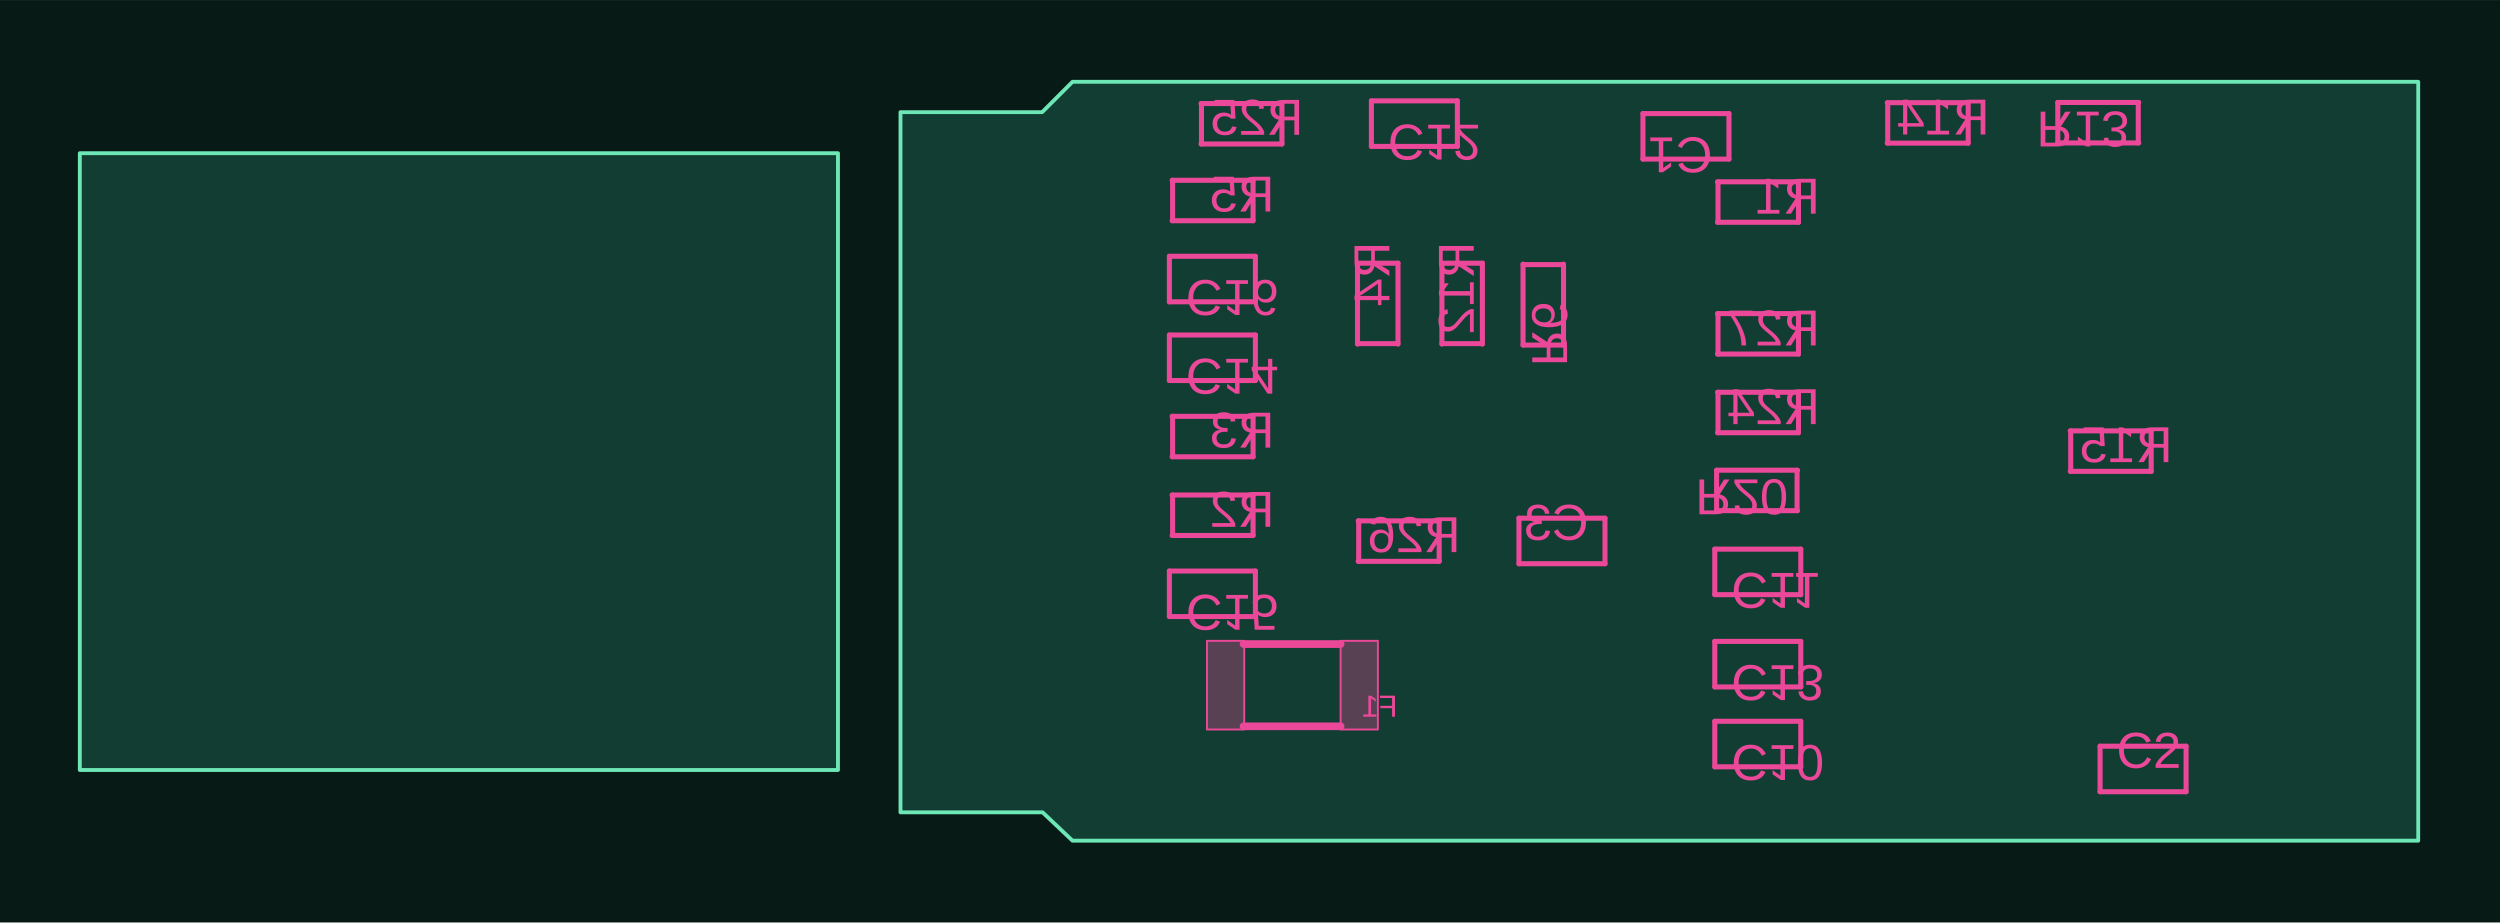
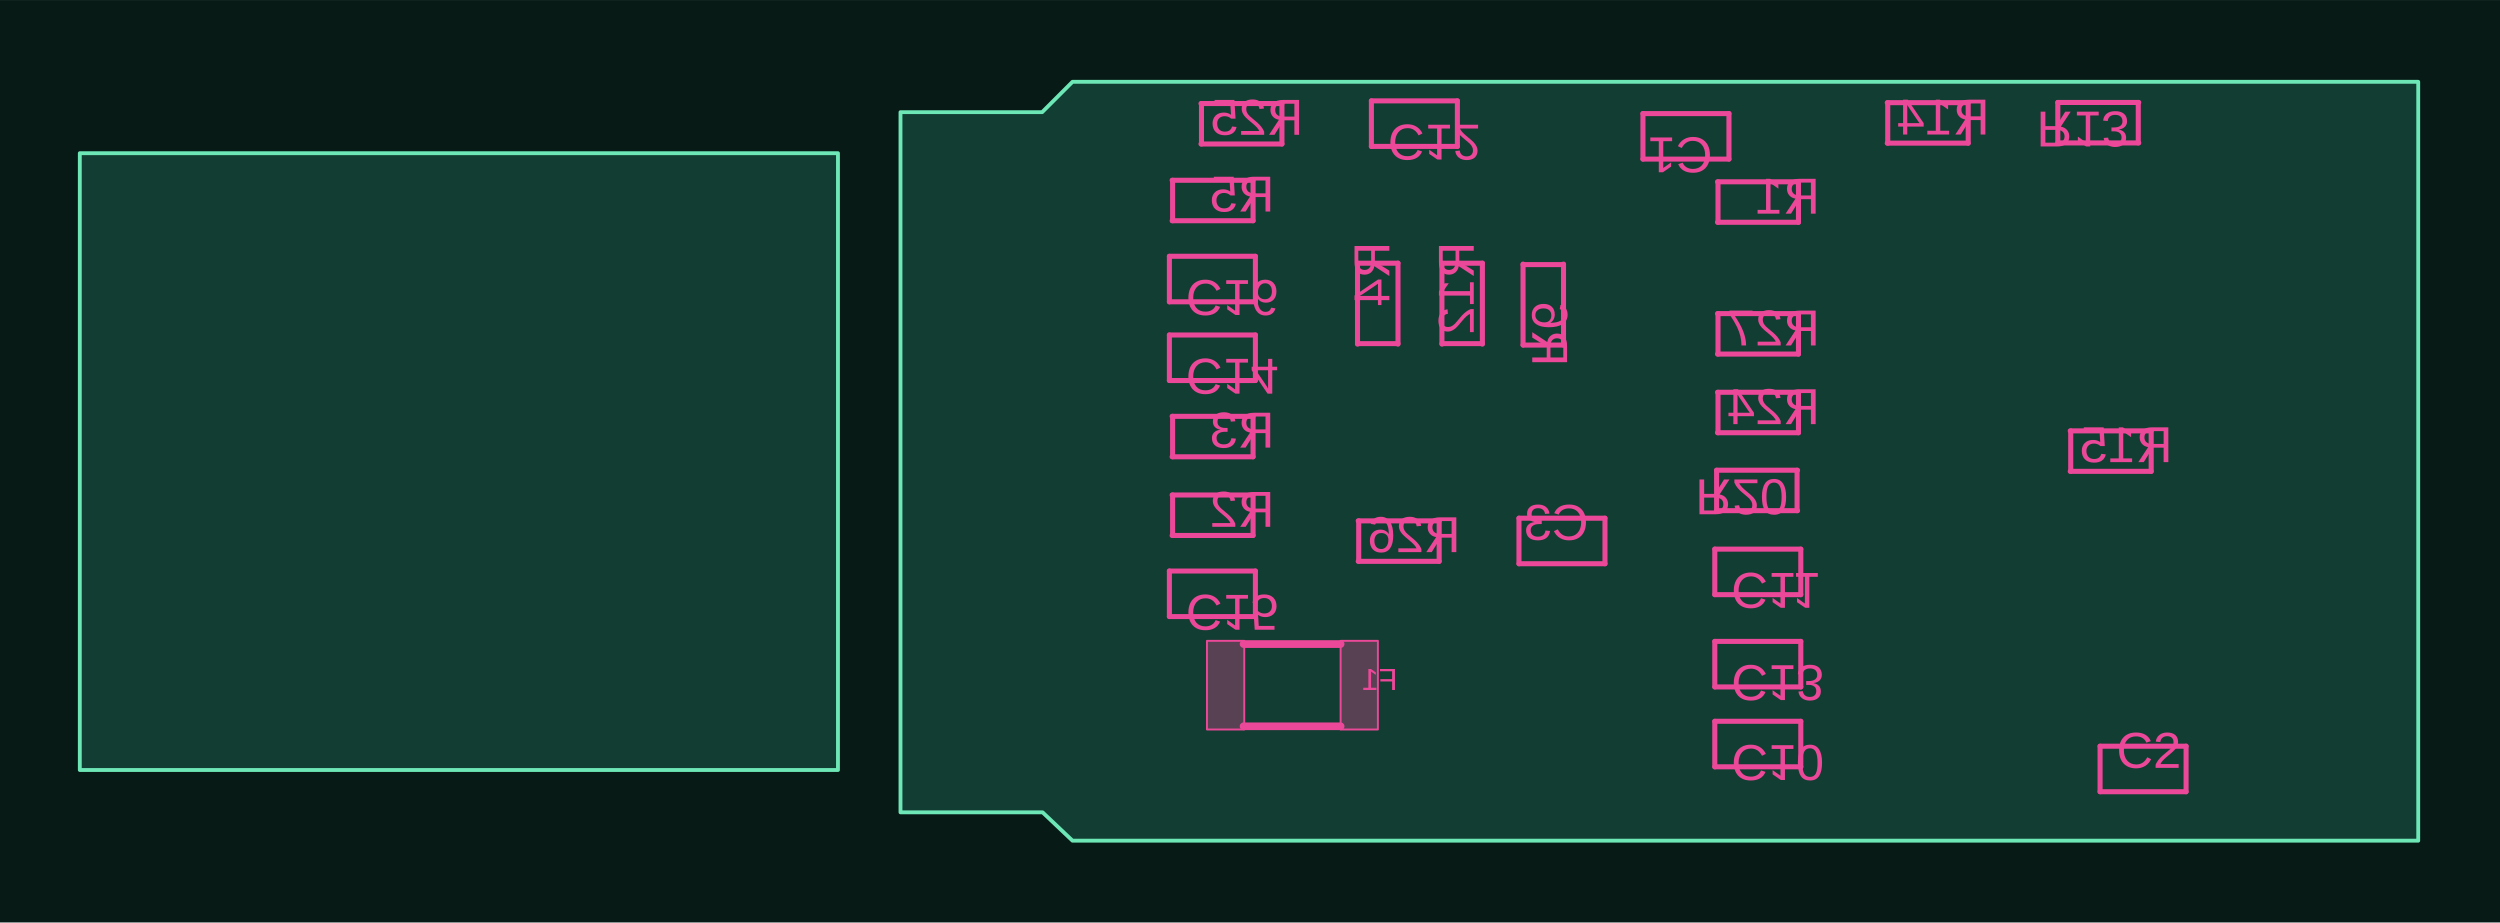
<svg xmlns="http://www.w3.org/2000/svg" width="1000" height="369" viewBox="0 0 1945.503 717.827" role="img" aria-label="STM32 ST-Link V2.1 Mechanical 7" class="altium-pcb" data-renderer="altiumts">
  <rect width="100%" height="100%" fill="#071a16" />
  <g stroke-linecap="round" stroke-linejoin="round">
    <path data-record="BoardOutline" data-board-cutouts="1" d="M 700.763 632.142 L 811.349 632.142 L 834.621 654.189 L 1881.865 654.189 L 1881.865 63.638 L 834.621 63.638 L 810.999 87.26 L 700.763 87.26 L 700.763 632.142 Z M 652.102 119.189 L 652.102 599.189 L 62.102 599.189 L 62.102 119.189 L 652.102 119.189 Z" fill="#123d32" fill-rule="evenodd" stroke="#6ee7b7" stroke-width="3" />
    <path data-record="Region" data-layer="MECHANICAL7" d="M 1043.263 498.666 L 1043.263 567.666 L 1072.263 567.666 L 1072.263 498.666 L 1043.263 498.666 Z" fill="#ec4899" fill-opacity="0.32" fill-rule="evenodd" stroke="#ec4899" stroke-width="1.5" />
    <path data-record="Region" data-layer="MECHANICAL7" d="M 939.263 498.666 L 939.263 567.666 L 968.263 567.666 L 968.263 498.666 L 939.263 498.666 Z" fill="#ec4899" fill-opacity="0.32" fill-rule="evenodd" stroke="#ec4899" stroke-width="1.5" />
    <line data-record="Track" data-layer="MECHANICAL7" x1="1182.062" y1="438.672" x2="1182.062" y2="403.239" stroke="#ec4899" stroke-width="3.937" />
    <line data-record="Track" data-layer="MECHANICAL7" x1="1182.062" y1="438.672" x2="1248.991" y2="438.672" stroke="#ec4899" stroke-width="3.937" />
    <line data-record="Track" data-layer="MECHANICAL7" x1="1248.991" y1="438.672" x2="1248.991" y2="403.239" stroke="#ec4899" stroke-width="3.937" />
    <line data-record="Track" data-layer="MECHANICAL7" x1="1182.062" y1="403.239" x2="1248.991" y2="403.239" stroke="#ec4899" stroke-width="3.937" />
    <line data-record="Track" data-layer="MECHANICAL7" x1="975.138" y1="416.671" x2="975.138" y2="385.175" stroke="#ec4899" stroke-width="3.937" />
    <line data-record="Track" data-layer="MECHANICAL7" x1="912.146" y1="416.671" x2="975.138" y2="416.671" stroke="#ec4899" stroke-width="3.937" />
    <line data-record="Track" data-layer="MECHANICAL7" x1="912.521" y1="416.671" x2="912.521" y2="385.175" stroke="#ec4899" stroke-width="3.937" />
    <line data-record="Track" data-layer="MECHANICAL7" x1="912.146" y1="385.175" x2="975.138" y2="385.175" stroke="#ec4899" stroke-width="3.937" />
    <line data-record="Track" data-layer="MECHANICAL7" x1="976.944" y1="296.084" x2="976.944" y2="260.651" stroke="#ec4899" stroke-width="3.937" />
    <line data-record="Track" data-layer="MECHANICAL7" x1="910.015" y1="260.651" x2="976.944" y2="260.651" stroke="#ec4899" stroke-width="3.937" />
    <line data-record="Track" data-layer="MECHANICAL7" x1="910.015" y1="296.084" x2="910.015" y2="260.651" stroke="#ec4899" stroke-width="3.937" />
    <line data-record="Track" data-layer="MECHANICAL7" x1="910.015" y1="296.084" x2="976.944" y2="296.084" stroke="#ec4899" stroke-width="3.937" />
    <line data-record="Track" data-layer="MECHANICAL7" x1="975.138" y1="171.743" x2="975.138" y2="140.247" stroke="#ec4899" stroke-width="3.937" />
    <line data-record="Track" data-layer="MECHANICAL7" x1="912.146" y1="171.743" x2="975.138" y2="171.743" stroke="#ec4899" stroke-width="3.937" />
    <line data-record="Track" data-layer="MECHANICAL7" x1="912.521" y1="171.743" x2="912.521" y2="140.247" stroke="#ec4899" stroke-width="3.937" />
    <line data-record="Track" data-layer="MECHANICAL7" x1="912.146" y1="140.247" x2="975.138" y2="140.247" stroke="#ec4899" stroke-width="3.937" />
    <line data-record="Track" data-layer="MECHANICAL7" x1="976.944" y1="234.852" x2="976.944" y2="199.419" stroke="#ec4899" stroke-width="3.937" />
    <line data-record="Track" data-layer="MECHANICAL7" x1="910.015" y1="199.419" x2="976.944" y2="199.419" stroke="#ec4899" stroke-width="3.937" />
    <line data-record="Track" data-layer="MECHANICAL7" x1="910.015" y1="234.852" x2="910.015" y2="199.419" stroke="#ec4899" stroke-width="3.937" />
    <line data-record="Track" data-layer="MECHANICAL7" x1="910.015" y1="234.852" x2="976.944" y2="234.852" stroke="#ec4899" stroke-width="3.937" />
    <line data-record="Track" data-layer="MECHANICAL7" x1="976.944" y1="479.78" x2="976.944" y2="444.347" stroke="#ec4899" stroke-width="3.937" />
    <line data-record="Track" data-layer="MECHANICAL7" x1="910.015" y1="444.347" x2="976.944" y2="444.347" stroke="#ec4899" stroke-width="3.937" />
    <line data-record="Track" data-layer="MECHANICAL7" x1="910.015" y1="479.78" x2="910.015" y2="444.347" stroke="#ec4899" stroke-width="3.937" />
    <line data-record="Track" data-layer="MECHANICAL7" x1="910.015" y1="479.78" x2="976.944" y2="479.78" stroke="#ec4899" stroke-width="3.937" />
    <line data-record="Track" data-layer="MECHANICAL7" x1="1399.57" y1="336.742" x2="1399.57" y2="305.246" stroke="#ec4899" stroke-width="3.937" />
    <line data-record="Track" data-layer="MECHANICAL7" x1="1336.578" y1="336.742" x2="1399.57" y2="336.742" stroke="#ec4899" stroke-width="3.937" />
    <line data-record="Track" data-layer="MECHANICAL7" x1="1336.953" y1="336.742" x2="1336.953" y2="305.246" stroke="#ec4899" stroke-width="3.937" />
    <line data-record="Track" data-layer="MECHANICAL7" x1="1336.578" y1="305.246" x2="1399.57" y2="305.246" stroke="#ec4899" stroke-width="3.937" />
    <line data-record="Track" data-layer="MECHANICAL7" x1="1335.859" y1="397.391" x2="1335.859" y2="365.895" stroke="#ec4899" stroke-width="3.937" />
    <line data-record="Track" data-layer="MECHANICAL7" x1="1335.859" y1="365.895" x2="1398.851" y2="365.895" stroke="#ec4899" stroke-width="3.937" />
    <line data-record="Track" data-layer="MECHANICAL7" x1="1398.476" y1="397.391" x2="1398.476" y2="365.895" stroke="#ec4899" stroke-width="3.937" />
    <line data-record="Track" data-layer="MECHANICAL7" x1="1335.859" y1="397.391" x2="1398.851" y2="397.391" stroke="#ec4899" stroke-width="3.937" />
    <line data-record="Track" data-layer="MECHANICAL7" x1="1399.57" y1="275.52" x2="1399.57" y2="244.024" stroke="#ec4899" stroke-width="3.937" />
    <line data-record="Track" data-layer="MECHANICAL7" x1="1336.578" y1="275.52" x2="1399.57" y2="275.52" stroke="#ec4899" stroke-width="3.937" />
    <line data-record="Track" data-layer="MECHANICAL7" x1="1336.953" y1="275.52" x2="1336.953" y2="244.024" stroke="#ec4899" stroke-width="3.937" />
    <line data-record="Track" data-layer="MECHANICAL7" x1="1336.578" y1="244.024" x2="1399.57" y2="244.024" stroke="#ec4899" stroke-width="3.937" />
    <line data-record="Track" data-layer="MECHANICAL7" x1="997.603" y1="112.022" x2="997.603" y2="80.526" stroke="#ec4899" stroke-width="3.937" />
    <line data-record="Track" data-layer="MECHANICAL7" x1="934.611" y1="112.022" x2="997.603" y2="112.022" stroke="#ec4899" stroke-width="3.937" />
    <line data-record="Track" data-layer="MECHANICAL7" x1="934.986" y1="112.022" x2="934.986" y2="80.526" stroke="#ec4899" stroke-width="3.937" />
    <line data-record="Track" data-layer="MECHANICAL7" x1="934.611" y1="80.526" x2="997.603" y2="80.526" stroke="#ec4899" stroke-width="3.937" />
    <line data-record="Track" data-layer="MECHANICAL7" x1="1119.958" y1="436.796" x2="1119.958" y2="405.3" stroke="#ec4899" stroke-width="3.937" />
    <line data-record="Track" data-layer="MECHANICAL7" x1="1056.966" y1="436.796" x2="1119.958" y2="436.796" stroke="#ec4899" stroke-width="3.937" />
    <line data-record="Track" data-layer="MECHANICAL7" x1="1057.341" y1="436.796" x2="1057.341" y2="405.3" stroke="#ec4899" stroke-width="3.937" />
    <line data-record="Track" data-layer="MECHANICAL7" x1="1056.966" y1="405.3" x2="1119.958" y2="405.3" stroke="#ec4899" stroke-width="3.937" />
    <line data-record="Track" data-layer="MECHANICAL7" x1="1334.447" y1="534.531" x2="1401.376" y2="534.531" stroke="#ec4899" stroke-width="3.937" />
    <line data-record="Track" data-layer="MECHANICAL7" x1="1334.447" y1="534.531" x2="1334.447" y2="499.098" stroke="#ec4899" stroke-width="3.937" />
    <line data-record="Track" data-layer="MECHANICAL7" x1="1334.447" y1="499.098" x2="1401.376" y2="499.098" stroke="#ec4899" stroke-width="3.937" />
    <line data-record="Track" data-layer="MECHANICAL7" x1="1401.376" y1="534.531" x2="1401.376" y2="499.098" stroke="#ec4899" stroke-width="3.937" />
    <line data-record="Track" data-layer="MECHANICAL7" x1="1334.447" y1="462.73" x2="1401.376" y2="462.73" stroke="#ec4899" stroke-width="3.937" />
    <line data-record="Track" data-layer="MECHANICAL7" x1="1334.447" y1="462.73" x2="1334.447" y2="427.297" stroke="#ec4899" stroke-width="3.937" />
    <line data-record="Track" data-layer="MECHANICAL7" x1="1334.447" y1="427.297" x2="1401.376" y2="427.297" stroke="#ec4899" stroke-width="3.937" />
    <line data-record="Track" data-layer="MECHANICAL7" x1="1401.376" y1="462.73" x2="1401.376" y2="427.297" stroke="#ec4899" stroke-width="3.937" />
    <line data-record="Track" data-layer="MECHANICAL7" x1="1067.205" y1="113.898" x2="1134.134" y2="113.898" stroke="#ec4899" stroke-width="3.937" />
    <line data-record="Track" data-layer="MECHANICAL7" x1="1067.205" y1="113.898" x2="1067.205" y2="78.465" stroke="#ec4899" stroke-width="3.937" />
    <line data-record="Track" data-layer="MECHANICAL7" x1="1067.205" y1="78.465" x2="1134.134" y2="78.465" stroke="#ec4899" stroke-width="3.937" />
    <line data-record="Track" data-layer="MECHANICAL7" x1="1134.134" y1="113.898" x2="1134.134" y2="78.465" stroke="#ec4899" stroke-width="3.937" />
    <line data-record="Track" data-layer="MECHANICAL7" x1="1334.447" y1="596.714" x2="1401.376" y2="596.714" stroke="#ec4899" stroke-width="3.937" />
    <line data-record="Track" data-layer="MECHANICAL7" x1="1334.447" y1="596.714" x2="1334.447" y2="561.281" stroke="#ec4899" stroke-width="3.937" />
    <line data-record="Track" data-layer="MECHANICAL7" x1="1334.447" y1="561.281" x2="1401.376" y2="561.28" stroke="#ec4899" stroke-width="3.937" />
    <line data-record="Track" data-layer="MECHANICAL7" x1="1401.376" y1="596.714" x2="1401.376" y2="561.28" stroke="#ec4899" stroke-width="3.937" />
    <line data-record="Track" data-layer="MECHANICAL7" x1="1674.048" y1="366.777" x2="1674.048" y2="335.281" stroke="#ec4899" stroke-width="3.937" />
    <line data-record="Track" data-layer="MECHANICAL7" x1="1611.056" y1="366.777" x2="1674.048" y2="366.777" stroke="#ec4899" stroke-width="3.937" />
    <line data-record="Track" data-layer="MECHANICAL7" x1="1611.431" y1="366.777" x2="1611.431" y2="335.281" stroke="#ec4899" stroke-width="3.937" />
    <line data-record="Track" data-layer="MECHANICAL7" x1="1611.056" y1="335.281" x2="1674.048" y2="335.281" stroke="#ec4899" stroke-width="3.937" />
    <line data-record="Track" data-layer="MECHANICAL7" x1="1531.651" y1="111.379" x2="1531.651" y2="79.883" stroke="#ec4899" stroke-width="3.937" />
    <line data-record="Track" data-layer="MECHANICAL7" x1="1468.659" y1="111.379" x2="1531.651" y2="111.379" stroke="#ec4899" stroke-width="3.937" />
    <line data-record="Track" data-layer="MECHANICAL7" x1="1469.034" y1="111.379" x2="1469.034" y2="79.883" stroke="#ec4899" stroke-width="3.937" />
    <line data-record="Track" data-layer="MECHANICAL7" x1="1468.659" y1="79.883" x2="1531.651" y2="79.883" stroke="#ec4899" stroke-width="3.937" />
    <line data-record="Track" data-layer="MECHANICAL7" x1="1601.38" y1="111.194" x2="1601.38" y2="79.698" stroke="#ec4899" stroke-width="3.937" />
    <line data-record="Track" data-layer="MECHANICAL7" x1="1601.38" y1="79.698" x2="1664.373" y2="79.698" stroke="#ec4899" stroke-width="3.937" />
    <line data-record="Track" data-layer="MECHANICAL7" x1="1663.998" y1="111.194" x2="1663.998" y2="79.698" stroke="#ec4899" stroke-width="3.937" />
    <line data-record="Track" data-layer="MECHANICAL7" x1="1601.38" y1="111.194" x2="1664.373" y2="111.194" stroke="#ec4899" stroke-width="3.937" />
    <line data-record="Track" data-layer="MECHANICAL7" x1="1185.23" y1="268.479" x2="1216.726" y2="268.479" stroke="#ec4899" stroke-width="3.937" />
    <line data-record="Track" data-layer="MECHANICAL7" x1="1185.23" y1="268.479" x2="1185.23" y2="205.487" stroke="#ec4899" stroke-width="3.937" />
    <line data-record="Track" data-layer="MECHANICAL7" x1="1185.23" y1="205.862" x2="1216.726" y2="205.862" stroke="#ec4899" stroke-width="3.937" />
    <line data-record="Track" data-layer="MECHANICAL7" x1="1216.726" y1="268.479" x2="1216.726" y2="205.487" stroke="#ec4899" stroke-width="3.937" />
    <line data-record="Track" data-layer="MECHANICAL7" x1="1122.106" y1="204.768" x2="1153.602" y2="204.768" stroke="#ec4899" stroke-width="3.937" />
    <line data-record="Track" data-layer="MECHANICAL7" x1="1153.602" y1="267.76" x2="1153.602" y2="204.768" stroke="#ec4899" stroke-width="3.937" />
    <line data-record="Track" data-layer="MECHANICAL7" x1="1122.106" y1="267.385" x2="1153.602" y2="267.385" stroke="#ec4899" stroke-width="3.937" />
    <line data-record="Track" data-layer="MECHANICAL7" x1="1122.106" y1="267.76" x2="1122.106" y2="204.768" stroke="#ec4899" stroke-width="3.937" />
    <line data-record="Track" data-layer="MECHANICAL7" x1="1399.57" y1="172.961" x2="1399.57" y2="141.465" stroke="#ec4899" stroke-width="3.937" />
    <line data-record="Track" data-layer="MECHANICAL7" x1="1336.578" y1="172.961" x2="1399.57" y2="172.961" stroke="#ec4899" stroke-width="3.937" />
    <line data-record="Track" data-layer="MECHANICAL7" x1="1336.953" y1="172.961" x2="1336.953" y2="141.465" stroke="#ec4899" stroke-width="3.937" />
    <line data-record="Track" data-layer="MECHANICAL7" x1="1336.578" y1="141.465" x2="1399.57" y2="141.465" stroke="#ec4899" stroke-width="3.937" />
    <line data-record="Track" data-layer="MECHANICAL7" x1="1056.419" y1="204.768" x2="1087.915" y2="204.768" stroke="#ec4899" stroke-width="3.937" />
    <line data-record="Track" data-layer="MECHANICAL7" x1="1087.915" y1="267.76" x2="1087.915" y2="204.768" stroke="#ec4899" stroke-width="3.937" />
    <line data-record="Track" data-layer="MECHANICAL7" x1="1056.419" y1="267.385" x2="1087.915" y2="267.385" stroke="#ec4899" stroke-width="3.937" />
    <line data-record="Track" data-layer="MECHANICAL7" x1="1056.419" y1="267.76" x2="1056.419" y2="204.768" stroke="#ec4899" stroke-width="3.937" />
    <line data-record="Track" data-layer="MECHANICAL7" x1="1701.204" y1="616.092" x2="1701.204" y2="580.659" stroke="#ec4899" stroke-width="3.937" />
    <line data-record="Track" data-layer="MECHANICAL7" x1="1634.275" y1="616.092" x2="1701.204" y2="616.092" stroke="#ec4899" stroke-width="3.937" />
    <line data-record="Track" data-layer="MECHANICAL7" x1="1634.275" y1="616.092" x2="1634.275" y2="580.659" stroke="#ec4899" stroke-width="3.937" />
    <line data-record="Track" data-layer="MECHANICAL7" x1="1634.275" y1="580.659" x2="1701.204" y2="580.659" stroke="#ec4899" stroke-width="3.937" />
    <line data-record="Track" data-layer="MECHANICAL7" x1="1278.54" y1="123.782" x2="1278.54" y2="88.349" stroke="#ec4899" stroke-width="3.937" />
    <line data-record="Track" data-layer="MECHANICAL7" x1="1278.54" y1="88.349" x2="1345.469" y2="88.349" stroke="#ec4899" stroke-width="3.937" />
    <line data-record="Track" data-layer="MECHANICAL7" x1="1345.469" y1="123.782" x2="1345.469" y2="88.349" stroke="#ec4899" stroke-width="3.937" />
    <line data-record="Track" data-layer="MECHANICAL7" x1="1278.54" y1="123.782" x2="1345.469" y2="123.782" stroke="#ec4899" stroke-width="3.937" />
    <line data-record="Track" data-layer="MECHANICAL7" x1="975.138" y1="355.439" x2="975.138" y2="323.943" stroke="#ec4899" stroke-width="3.937" />
    <line data-record="Track" data-layer="MECHANICAL7" x1="912.146" y1="355.439" x2="975.138" y2="355.439" stroke="#ec4899" stroke-width="3.937" />
    <line data-record="Track" data-layer="MECHANICAL7" x1="912.521" y1="355.439" x2="912.521" y2="323.943" stroke="#ec4899" stroke-width="3.937" />
    <line data-record="Track" data-layer="MECHANICAL7" x1="912.146" y1="323.943" x2="975.138" y2="323.943" stroke="#ec4899" stroke-width="3.937" />
    <line data-record="Track" data-layer="MECHANICAL7" x1="967.763" y1="565.166" x2="1043.263" y2="565.166" stroke="#ec4899" stroke-width="6" />
    <line data-record="Track" data-layer="MECHANICAL7" x1="967.763" y1="501.166" x2="1043.263" y2="501.166" stroke="#ec4899" stroke-width="6" />
    <text data-record="Text" data-layer="MECHANICAL7" x="0" y="0" fill="#ec4899" font-family="Arial, sans-serif" font-size="39.37" font-weight="normal" font-style="normal" text-anchor="start" dominant-baseline="text-after-edge" transform="translate(1236.196 428.4361) rotate(-360) scale(-1 1)">C3</text>
    <text data-record="Text" data-layer="MECHANICAL7" x="0" y="0" fill="#ec4899" font-family="Arial, sans-serif" font-size="39.37" font-weight="normal" font-style="normal" text-anchor="start" dominant-baseline="text-after-edge" transform="translate(991.7221 418.2817) rotate(-360) scale(-1 1)">R2</text>
    <text data-record="Text" data-layer="MECHANICAL7" x="0" y="0" fill="#ec4899" font-family="Arial, sans-serif" font-size="39.37" font-weight="normal" font-style="normal" text-anchor="start" dominant-baseline="text-after-edge" transform="translate(922.8103 270.8869) rotate(-180) scale(-1 1)">C14</text>
    <text data-record="Text" data-layer="MECHANICAL7" x="0" y="0" fill="#ec4899" font-family="Arial, sans-serif" font-size="39.37" font-weight="normal" font-style="normal" text-anchor="start" dominant-baseline="text-after-edge" transform="translate(991.7221 172.9169) rotate(-360) scale(-1 1)">R5</text>
    <text data-record="Text" data-layer="MECHANICAL7" x="0" y="0" fill="#ec4899" font-family="Arial, sans-serif" font-size="39.37" font-weight="normal" font-style="normal" text-anchor="start" dominant-baseline="text-after-edge" transform="translate(922.8103 209.6549) rotate(-180) scale(-1 1)">C16</text>
    <text data-record="Text" data-layer="MECHANICAL7" x="0" y="0" fill="#ec4899" font-family="Arial, sans-serif" font-size="39.37" font-weight="normal" font-style="normal" text-anchor="start" dominant-baseline="text-after-edge" transform="translate(922.8103 454.5829) rotate(-180) scale(-1 1)">C15</text>
    <text data-record="Text" data-layer="MECHANICAL7" x="0" y="0" fill="#ec4899" font-family="Arial, sans-serif" font-size="39.37" font-weight="normal" font-style="normal" text-anchor="start" dominant-baseline="text-after-edge" transform="translate(1416.154 338.3523) rotate(-360) scale(-1 1)">R24</text>
    <text data-record="Text" data-layer="MECHANICAL7" x="0" y="0" fill="#ec4899" font-family="Arial, sans-serif" font-size="39.37" font-weight="normal" font-style="normal" text-anchor="start" dominant-baseline="text-after-edge" transform="translate(1319.275 364.7213) rotate(-180) scale(-1 1)">R20</text>
    <text data-record="Text" data-layer="MECHANICAL7" x="0" y="0" fill="#ec4899" font-family="Arial, sans-serif" font-size="39.37" font-weight="normal" font-style="normal" text-anchor="start" dominant-baseline="text-after-edge" transform="translate(1416.154 277.1303) rotate(-360) scale(-1 1)">R27</text>
    <text data-record="Text" data-layer="MECHANICAL7" x="0" y="0" fill="#ec4899" font-family="Arial, sans-serif" font-size="39.37" font-weight="normal" font-style="normal" text-anchor="start" dominant-baseline="text-after-edge" transform="translate(1014.187 113.1956) rotate(-360) scale(-1 1)">R25</text>
    <text data-record="Text" data-layer="MECHANICAL7" x="0" y="0" fill="#ec4899" font-family="Arial, sans-serif" font-size="39.37" font-weight="normal" font-style="normal" text-anchor="start" dominant-baseline="text-after-edge" transform="translate(1136.542 437.9695) rotate(-360) scale(-1 1)">R26</text>
    <text data-record="Text" data-layer="MECHANICAL7" x="0" y="0" fill="#ec4899" font-family="Arial, sans-serif" font-size="39.37" font-weight="normal" font-style="normal" text-anchor="start" dominant-baseline="text-after-edge" transform="translate(1347.242 509.3344) rotate(-180) scale(-1 1)">C13</text>
    <text data-record="Text" data-layer="MECHANICAL7" x="0" y="0" fill="#ec4899" font-family="Arial, sans-serif" font-size="39.37" font-weight="normal" font-style="normal" text-anchor="start" dominant-baseline="text-after-edge" transform="translate(1347.242 437.533) rotate(-180) scale(-1 1)">C11</text>
    <text data-record="Text" data-layer="MECHANICAL7" x="0" y="0" fill="#ec4899" font-family="Arial, sans-serif" font-size="39.37" font-weight="normal" font-style="normal" text-anchor="start" dominant-baseline="text-after-edge" transform="translate(1080.001 88.7016) rotate(-180) scale(-1 1)">C12</text>
    <text data-record="Text" data-layer="MECHANICAL7" x="0" y="0" fill="#ec4899" font-family="Arial, sans-serif" font-size="39.37" font-weight="normal" font-style="normal" text-anchor="start" dominant-baseline="text-after-edge" transform="translate(1347.242 571.5168) rotate(-180) scale(-1 1)">C10</text>
    <text data-record="Text" data-layer="MECHANICAL7" x="0" y="0" fill="#ec4899" font-family="Arial, sans-serif" font-size="39.37" font-weight="normal" font-style="normal" text-anchor="start" dominant-baseline="text-after-edge" transform="translate(1690.632 367.9501) rotate(-360) scale(-1 1)">R15</text>
    <text data-record="Text" data-layer="MECHANICAL7" x="0" y="0" fill="#ec4899" font-family="Arial, sans-serif" font-size="39.37" font-weight="normal" font-style="normal" text-anchor="start" dominant-baseline="text-after-edge" transform="translate(1548.235 112.9891) rotate(-360) scale(-1 1)">R14</text>
    <text data-record="Text" data-layer="MECHANICAL7" x="0" y="0" fill="#ec4899" font-family="Arial, sans-serif" font-size="39.37" font-weight="normal" font-style="normal" text-anchor="start" dominant-baseline="text-after-edge" transform="translate(1584.796 78.5249) rotate(-180) scale(-1 1)">R13</text>
    <text data-record="Text" data-layer="MECHANICAL7" x="0" y="0" fill="#ec4899" font-family="Arial, sans-serif" font-size="39.37" font-weight="normal" font-style="normal" text-anchor="start" dominant-baseline="text-after-edge" transform="translate(1184.057 285.063) rotate(-270) scale(-1 1)">R6</text>
    <text data-record="Text" data-layer="MECHANICAL7" x="0" y="0" fill="#ec4899" font-family="Arial, sans-serif" font-size="39.37" font-weight="normal" font-style="normal" text-anchor="start" dominant-baseline="text-after-edge" transform="translate(1155.212 188.1841) rotate(-90) scale(-1 1)">R12</text>
    <text data-record="Text" data-layer="MECHANICAL7" x="0" y="0" fill="#ec4899" font-family="Arial, sans-serif" font-size="39.37" font-weight="normal" font-style="normal" text-anchor="start" dominant-baseline="text-after-edge" transform="translate(1416.154 174.5709) rotate(-360) scale(-1 1)">R1</text>
    <text data-record="Text" data-layer="MECHANICAL7" x="0" y="0" fill="#ec4899" font-family="Arial, sans-serif" font-size="39.37" font-weight="normal" font-style="normal" text-anchor="start" dominant-baseline="text-after-edge" transform="translate(1089.526 188.1841) rotate(-90) scale(-1 1)">R4</text>
    <text data-record="Text" data-layer="MECHANICAL7" x="0" y="0" fill="#ec4899" font-family="Arial, sans-serif" font-size="39.37" font-weight="normal" font-style="normal" text-anchor="start" dominant-baseline="text-after-edge" transform="translate(1647.07 605.8556) rotate(0) scale(1 1)">C2</text>
    <text data-record="Text" data-layer="MECHANICAL7" x="0" y="0" fill="#ec4899" font-family="Arial, sans-serif" font-size="39.37" font-weight="normal" font-style="normal" text-anchor="start" dominant-baseline="text-after-edge" transform="translate(1332.674 98.5848) rotate(-180) scale(1 1)">C1</text>
    <text data-record="Text" data-layer="MECHANICAL7" x="0" y="0" fill="#ec4899" font-family="Arial, sans-serif" font-size="39.37" font-weight="normal" font-style="normal" text-anchor="start" dominant-baseline="text-after-edge" transform="translate(991.7221 356.6129) rotate(-360) scale(-1 1)">R3</text>
-     <text data-record="Text" data-layer="MECHANICAL7" x="0" y="0" fill="#ec4899" font-family="Arial, sans-serif" font-size="23.819" font-weight="normal" font-style="normal" text-anchor="start" dominant-baseline="text-before-edge" transform="translate(1087.503 541.9816) rotate(-360) scale(-1 1)">F1</text>
+     <text data-record="Text" data-layer="MECHANICAL7" x="0" y="0" fill="#ec4899" font-family="Arial, sans-serif" font-size="23.819" font-weight="normal" font-style="normal" text-anchor="start" dominant-baseline="text-after-edge" transform="translate(1087.503 541.9816) rotate(-360) scale(-1 1)">F1</text>
  </g>
</svg>
